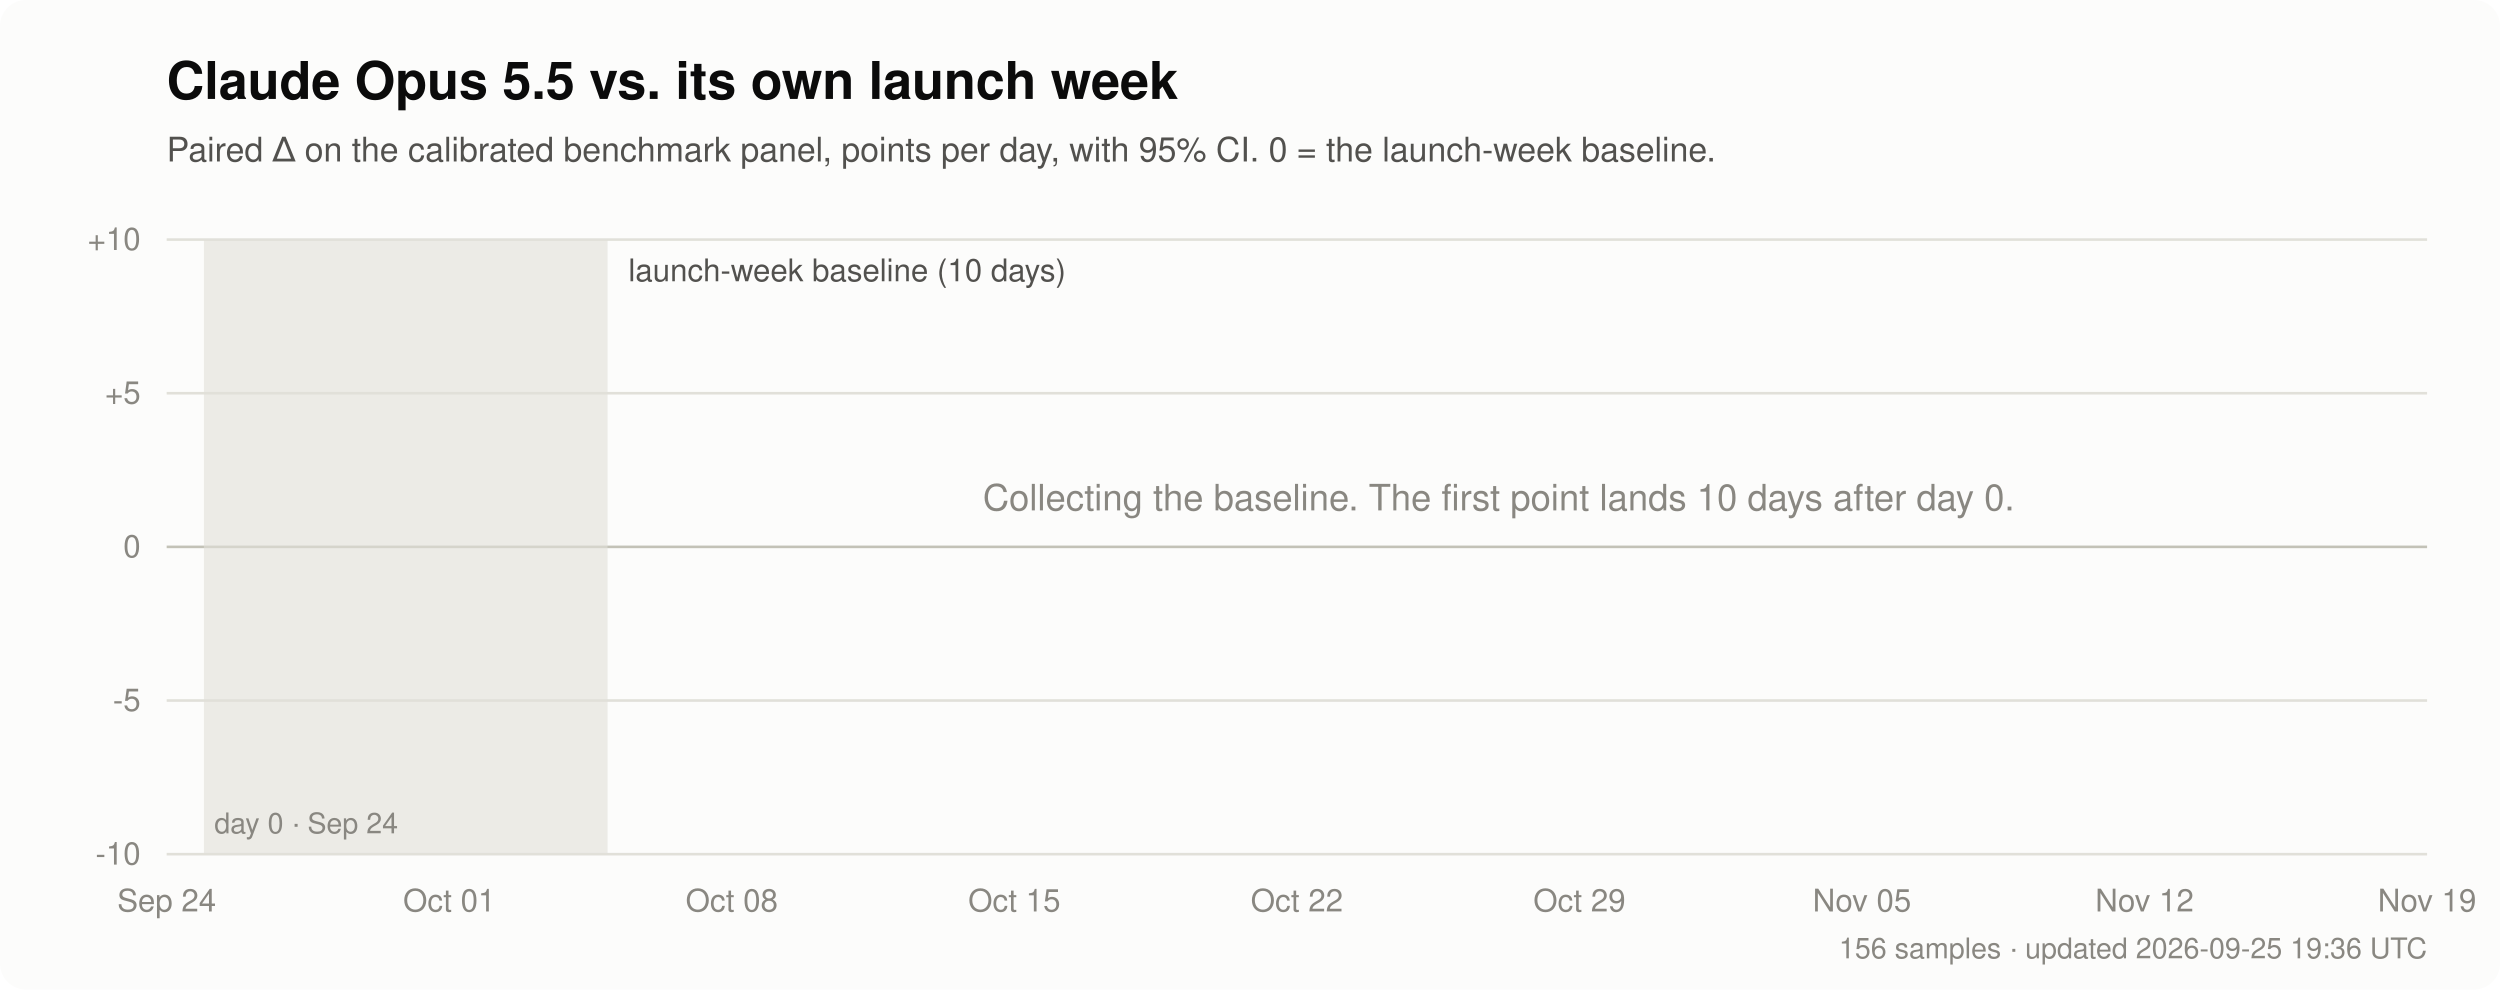
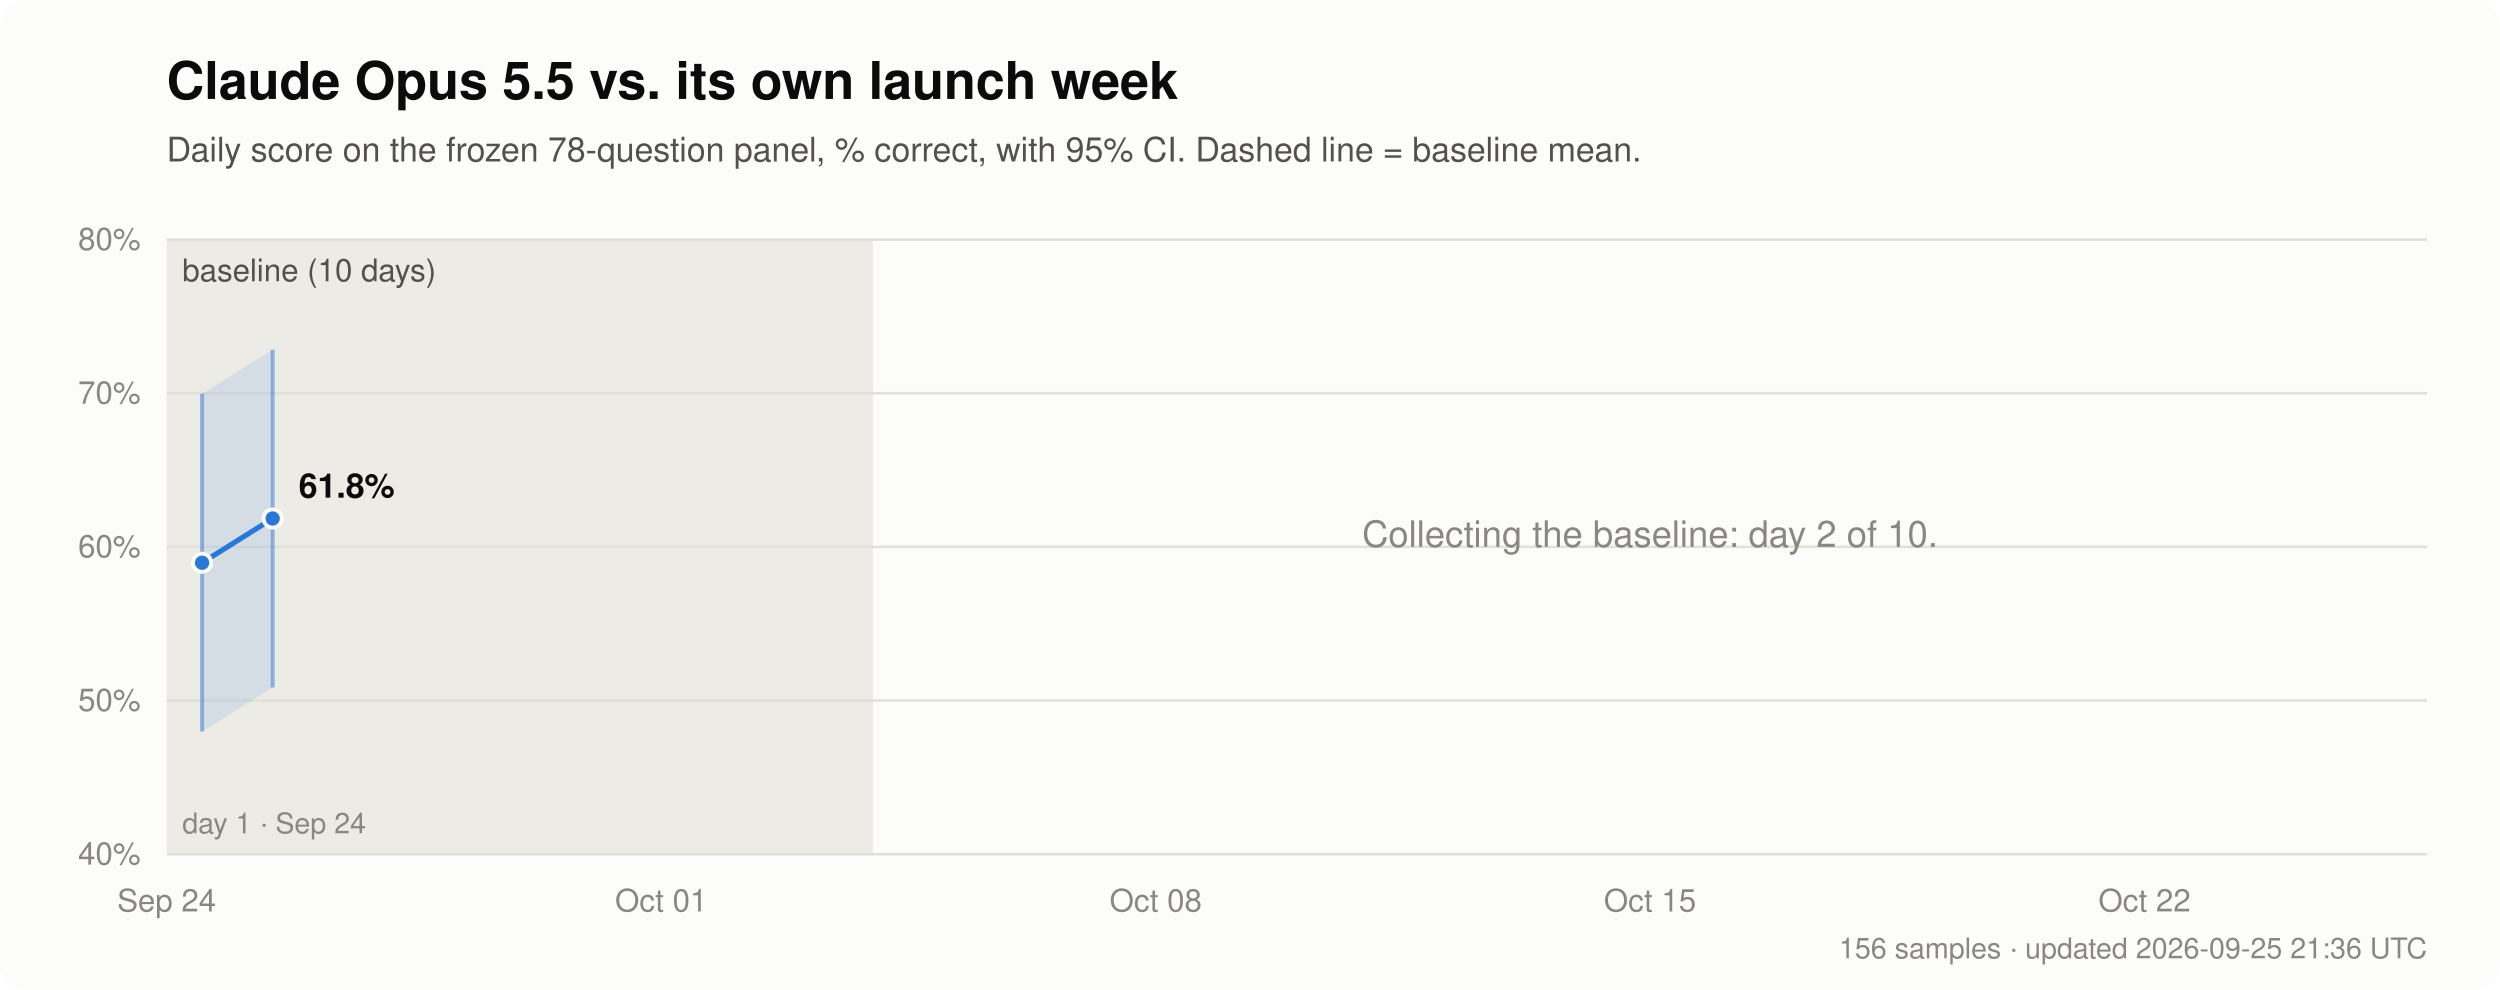
<svg xmlns="http://www.w3.org/2000/svg" width="960" height="380" viewBox="0 0 960 380" font-family="-apple-system, Segoe UI, Helvetica, Arial, sans-serif" role="img" aria-labelledby="t d">
  <rect width="960" height="380" rx="10" fill="#fcfcfb" />
  <text x="64" y="38" fill="#0b0b0b" font-size="20" font-weight="600">Claude Opus 5.5 vs. its own launch week</text>
-   <text x="64" y="62" fill="#52514e" font-size="13">Paired Δ on the calibrated benchmark panel, points per day, with 95% CI. 0 = the launch-week baseline.</text>
+   <text x="64" y="62" fill="#52514e" font-size="13">Daily score on the frozen 78-question panel, % correct, with 95% CI. Dashed line = baseline mean.</text>
  <line x1="64" y1="328.0" x2="932" y2="328.0" stroke="#e1e0d9" stroke-width="1" />
-   <text x="54" y="332.0" text-anchor="end" fill="#898781" font-size="12">-10</text>
+   <text x="54" y="332.0" text-anchor="end" fill="#898781" font-size="12">40%</text>
  <line x1="64" y1="269.0" x2="932" y2="269.0" stroke="#e1e0d9" stroke-width="1" />
-   <text x="54" y="273.0" text-anchor="end" fill="#898781" font-size="12">-5</text>
-   <line x1="64" y1="210.0" x2="932" y2="210.0" stroke="#c3c2b7" stroke-width="1" />
-   <text x="54" y="214.0" text-anchor="end" fill="#898781" font-size="12">0</text>
+   <text x="54" y="273.0" text-anchor="end" fill="#898781" font-size="12">50%</text>
+   <line x1="64" y1="210.0" x2="932" y2="210.0" stroke="#e1e0d9" stroke-width="1" />
+   <text x="54" y="214.0" text-anchor="end" fill="#898781" font-size="12">60%</text>
  <line x1="64" y1="151.0" x2="932" y2="151.0" stroke="#e1e0d9" stroke-width="1" />
-   <text x="54" y="155.0" text-anchor="end" fill="#898781" font-size="12">+5</text>
+   <text x="54" y="155.0" text-anchor="end" fill="#898781" font-size="12">70%</text>
  <line x1="64" y1="92.0" x2="932" y2="92.0" stroke="#e1e0d9" stroke-width="1" />
-   <text x="54" y="96.0" text-anchor="end" fill="#898781" font-size="12">+10</text>
-   <rect x="78.3" y="92" width="155.0" height="236" fill="#e1e0d9" opacity="0.6" />
-   <text x="241.3" y="108" fill="#52514e" font-size="12">launch-week baseline (10 days)</text>
-   <text x="82.3" y="320" fill="#898781" font-size="11">day 0 · Sep 24</text>
+   <text x="54" y="96.0" text-anchor="end" fill="#898781" font-size="12">80%</text>
+   <rect x="64.0" y="92" width="271.2" height="236" fill="#e1e0d9" opacity="0.6" />
+   <text x="70.0" y="108" fill="#52514e" font-size="12">baseline (10 days)</text>
+   <text x="70.0" y="320" fill="#898781" font-size="11">day 1 · Sep 24</text>
  <text x="64.0" y="350" text-anchor="middle" fill="#898781" font-size="12">Sep 24</text>
-   <text x="172.5" y="350" text-anchor="middle" fill="#898781" font-size="12">Oct 01</text>
-   <text x="281.0" y="350" text-anchor="middle" fill="#898781" font-size="12">Oct 08</text>
-   <text x="389.5" y="350" text-anchor="middle" fill="#898781" font-size="12">Oct 15</text>
-   <text x="498.0" y="350" text-anchor="middle" fill="#898781" font-size="12">Oct 22</text>
-   <text x="606.5" y="350" text-anchor="middle" fill="#898781" font-size="12">Oct 29</text>
-   <text x="715.0" y="350" text-anchor="middle" fill="#898781" font-size="12">Nov 05</text>
-   <text x="823.5" y="350" text-anchor="middle" fill="#898781" font-size="12">Nov 12</text>
-   <text x="932.0" y="350" text-anchor="middle" fill="#898781" font-size="12">Nov 19</text>
-   <text x="575.5" y="196.0" text-anchor="middle" fill="#898781" font-size="14">Collecting the baseline. The first point lands 10 days after day 0.</text>
-   <text x="932" y="368" text-anchor="end" fill="#898781" font-size="11">156 samples · updated 2026-09-25 19:36 UTC</text>
+   <text x="253.9" y="350" text-anchor="middle" fill="#898781" font-size="12">Oct 01</text>
+   <text x="443.8" y="350" text-anchor="middle" fill="#898781" font-size="12">Oct 08</text>
+   <text x="633.6" y="350" text-anchor="middle" fill="#898781" font-size="12">Oct 15</text>
+   <text x="823.5" y="350" text-anchor="middle" fill="#898781" font-size="12">Oct 22</text>
+   <path d="M77.6,151.2 L104.7,134.3 L104.7,264.0 L77.6,280.9 Z" fill="#2a78d6" opacity="0.12" />
+   <path d="M77.6,216.1 L104.7,199.1" fill="none" stroke="#2a78d6" stroke-width="2" stroke-linejoin="round" stroke-linecap="round" />
+   <line x1="77.6" y1="280.9" x2="77.6" y2="151.2" stroke="#2a78d6" stroke-width="1.5" opacity="0.5" />
+   <circle cx="77.6" cy="216.1" r="3.5" fill="#2a78d6" stroke="#fcfcfb" stroke-width="1.5" />
+   <line x1="104.7" y1="264.0" x2="104.7" y2="134.3" stroke="#2a78d6" stroke-width="1.5" opacity="0.5" />
+   <circle cx="104.7" cy="199.1" r="3.5" fill="#2a78d6" stroke="#fcfcfb" stroke-width="1.5" />
+   <text x="114.7" y="191.1" fill="#0b0b0b" font-size="13" font-weight="600">61.8%</text>
+   <text x="633.6" y="210.0" text-anchor="middle" fill="#898781" font-size="14">Collecting the baseline: day 2 of 10.</text>
+   <text x="932" y="368" text-anchor="end" fill="#898781" font-size="11">156 samples · updated 2026-09-25 21:36 UTC</text>
</svg>
